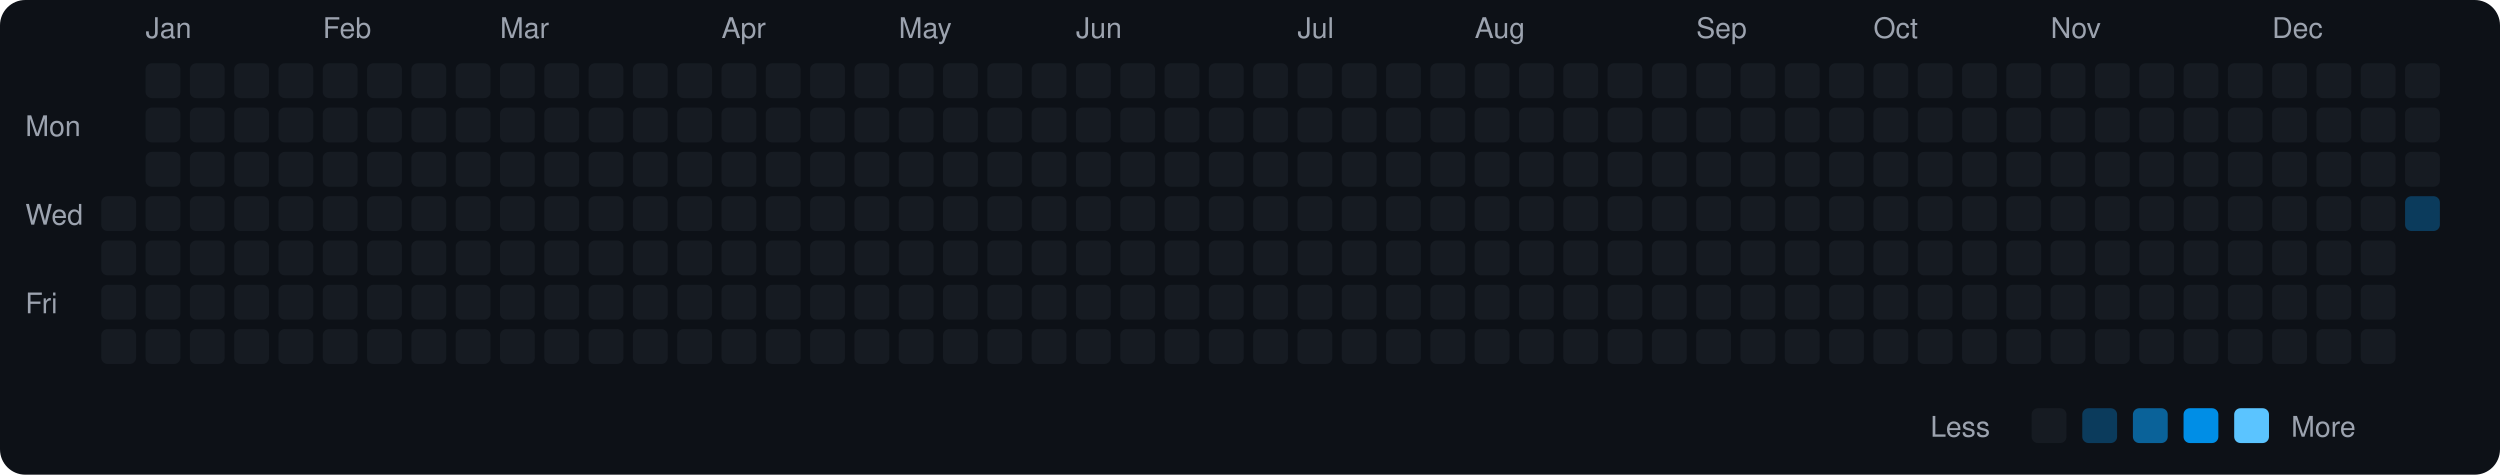
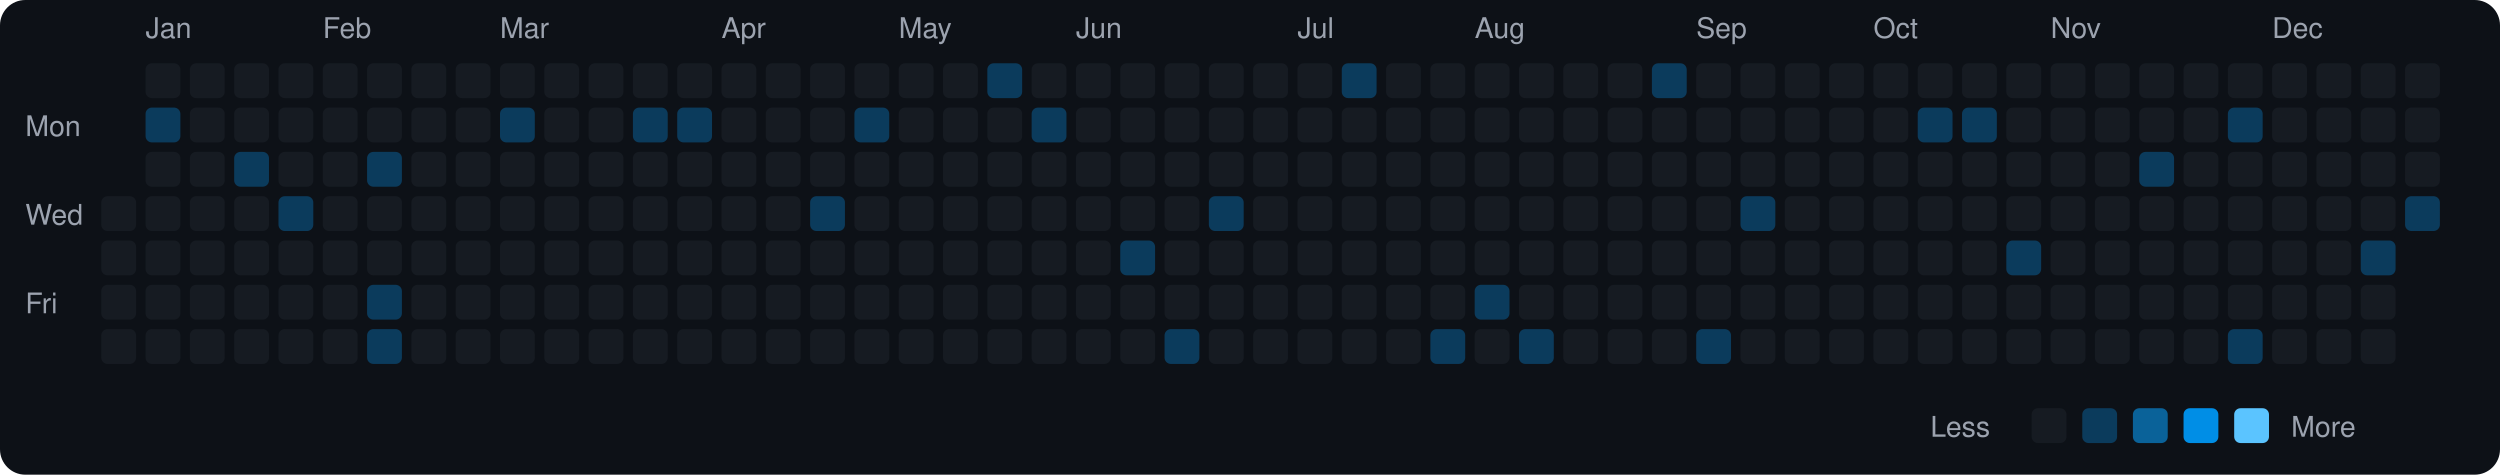
<svg xmlns="http://www.w3.org/2000/svg" viewBox="0 0 790 150" width="790" height="150">
  <rect width="790" height="150" fill="#0d1117" rx="8" ry="8" />
  <text x="8" y="43" fill="#9ca3af" font-size="9" font-family="-apple-system, BlinkMacSystemFont, 'Segoe UI', Helvetica, Arial, sans-serif">Mon</text>
  <text x="8" y="71" fill="#9ca3af" font-size="9" font-family="-apple-system, BlinkMacSystemFont, 'Segoe UI', Helvetica, Arial, sans-serif">Wed</text>
  <text x="8" y="99" fill="#9ca3af" font-size="9" font-family="-apple-system, BlinkMacSystemFont, 'Segoe UI', Helvetica, Arial, sans-serif">Fri</text>
  <rect x="32" y="62" width="11" height="11" rx="2" ry="2" fill="#161b22">
    </rect>
  <rect x="32" y="76" width="11" height="11" rx="2" ry="2" fill="#161b22">
    </rect>
  <rect x="32" y="90" width="11" height="11" rx="2" ry="2" fill="#161b22">
    </rect>
  <rect x="32" y="104" width="11" height="11" rx="2" ry="2" fill="#161b22">
    </rect>
  <text x="46" y="12" fill="#9ca3af" font-size="9" font-family="-apple-system, BlinkMacSystemFont, 'Segoe UI', Helvetica, Arial, sans-serif">Jan</text>
  <rect x="46" y="20" width="11" height="11" rx="2" ry="2" fill="#161b22">
    </rect>
-   <rect x="46" y="34" width="11" height="11" rx="2" ry="2" fill="#161b22">
+   <rect x="46" y="34" width="11" height="11" rx="2" ry="2" fill="#0b3b5c">
    </rect>
  <rect x="46" y="48" width="11" height="11" rx="2" ry="2" fill="#161b22">
    </rect>
  <rect x="46" y="62" width="11" height="11" rx="2" ry="2" fill="#161b22">
    </rect>
  <rect x="46" y="76" width="11" height="11" rx="2" ry="2" fill="#161b22">
    </rect>
  <rect x="46" y="90" width="11" height="11" rx="2" ry="2" fill="#161b22">
    </rect>
  <rect x="46" y="104" width="11" height="11" rx="2" ry="2" fill="#161b22">
    </rect>
  <rect x="60" y="20" width="11" height="11" rx="2" ry="2" fill="#161b22">
    </rect>
  <rect x="60" y="34" width="11" height="11" rx="2" ry="2" fill="#161b22">
    </rect>
  <rect x="60" y="48" width="11" height="11" rx="2" ry="2" fill="#161b22">
    </rect>
  <rect x="60" y="62" width="11" height="11" rx="2" ry="2" fill="#161b22">
    </rect>
  <rect x="60" y="76" width="11" height="11" rx="2" ry="2" fill="#161b22">
    </rect>
  <rect x="60" y="90" width="11" height="11" rx="2" ry="2" fill="#161b22">
    </rect>
  <rect x="60" y="104" width="11" height="11" rx="2" ry="2" fill="#161b22">
    </rect>
  <rect x="74" y="20" width="11" height="11" rx="2" ry="2" fill="#161b22">
    </rect>
  <rect x="74" y="34" width="11" height="11" rx="2" ry="2" fill="#161b22">
    </rect>
-   <rect x="74" y="48" width="11" height="11" rx="2" ry="2" fill="#161b22">
+   <rect x="74" y="48" width="11" height="11" rx="2" ry="2" fill="#0b3b5c">
    </rect>
  <rect x="74" y="62" width="11" height="11" rx="2" ry="2" fill="#161b22">
    </rect>
  <rect x="74" y="76" width="11" height="11" rx="2" ry="2" fill="#161b22">
    </rect>
  <rect x="74" y="90" width="11" height="11" rx="2" ry="2" fill="#161b22">
    </rect>
  <rect x="74" y="104" width="11" height="11" rx="2" ry="2" fill="#161b22">
    </rect>
  <rect x="88" y="20" width="11" height="11" rx="2" ry="2" fill="#161b22">
    </rect>
  <rect x="88" y="34" width="11" height="11" rx="2" ry="2" fill="#161b22">
    </rect>
  <rect x="88" y="48" width="11" height="11" rx="2" ry="2" fill="#161b22">
    </rect>
-   <rect x="88" y="62" width="11" height="11" rx="2" ry="2" fill="#161b22">
+   <rect x="88" y="62" width="11" height="11" rx="2" ry="2" fill="#0b3b5c">
    </rect>
  <rect x="88" y="76" width="11" height="11" rx="2" ry="2" fill="#161b22">
    </rect>
  <rect x="88" y="90" width="11" height="11" rx="2" ry="2" fill="#161b22">
    </rect>
  <rect x="88" y="104" width="11" height="11" rx="2" ry="2" fill="#161b22">
    </rect>
  <text x="102" y="12" fill="#9ca3af" font-size="9" font-family="-apple-system, BlinkMacSystemFont, 'Segoe UI', Helvetica, Arial, sans-serif">Feb</text>
  <rect x="102" y="20" width="11" height="11" rx="2" ry="2" fill="#161b22">
    </rect>
  <rect x="102" y="34" width="11" height="11" rx="2" ry="2" fill="#161b22">
    </rect>
  <rect x="102" y="48" width="11" height="11" rx="2" ry="2" fill="#161b22">
    </rect>
  <rect x="102" y="62" width="11" height="11" rx="2" ry="2" fill="#161b22">
    </rect>
  <rect x="102" y="76" width="11" height="11" rx="2" ry="2" fill="#161b22">
    </rect>
  <rect x="102" y="90" width="11" height="11" rx="2" ry="2" fill="#161b22">
    </rect>
  <rect x="102" y="104" width="11" height="11" rx="2" ry="2" fill="#161b22">
    </rect>
  <rect x="116" y="20" width="11" height="11" rx="2" ry="2" fill="#161b22">
    </rect>
  <rect x="116" y="34" width="11" height="11" rx="2" ry="2" fill="#161b22">
    </rect>
-   <rect x="116" y="48" width="11" height="11" rx="2" ry="2" fill="#161b22">
+   <rect x="116" y="48" width="11" height="11" rx="2" ry="2" fill="#0b3b5c">
    </rect>
  <rect x="116" y="62" width="11" height="11" rx="2" ry="2" fill="#161b22">
    </rect>
  <rect x="116" y="76" width="11" height="11" rx="2" ry="2" fill="#161b22">
    </rect>
-   <rect x="116" y="90" width="11" height="11" rx="2" ry="2" fill="#161b22">
-     </rect>
-   <rect x="116" y="104" width="11" height="11" rx="2" ry="2" fill="#161b22">
+   <rect x="116" y="90" width="11" height="11" rx="2" ry="2" fill="#0b3b5c">
+     </rect>
+   <rect x="116" y="104" width="11" height="11" rx="2" ry="2" fill="#0b3b5c">
    </rect>
  <rect x="130" y="20" width="11" height="11" rx="2" ry="2" fill="#161b22">
    </rect>
  <rect x="130" y="34" width="11" height="11" rx="2" ry="2" fill="#161b22">
    </rect>
  <rect x="130" y="48" width="11" height="11" rx="2" ry="2" fill="#161b22">
    </rect>
  <rect x="130" y="62" width="11" height="11" rx="2" ry="2" fill="#161b22">
    </rect>
  <rect x="130" y="76" width="11" height="11" rx="2" ry="2" fill="#161b22">
    </rect>
  <rect x="130" y="90" width="11" height="11" rx="2" ry="2" fill="#161b22">
    </rect>
  <rect x="130" y="104" width="11" height="11" rx="2" ry="2" fill="#161b22">
    </rect>
  <rect x="144" y="20" width="11" height="11" rx="2" ry="2" fill="#161b22">
    </rect>
  <rect x="144" y="34" width="11" height="11" rx="2" ry="2" fill="#161b22">
    </rect>
  <rect x="144" y="48" width="11" height="11" rx="2" ry="2" fill="#161b22">
    </rect>
  <rect x="144" y="62" width="11" height="11" rx="2" ry="2" fill="#161b22">
    </rect>
  <rect x="144" y="76" width="11" height="11" rx="2" ry="2" fill="#161b22">
    </rect>
  <rect x="144" y="90" width="11" height="11" rx="2" ry="2" fill="#161b22">
    </rect>
  <rect x="144" y="104" width="11" height="11" rx="2" ry="2" fill="#161b22">
    </rect>
  <text x="158" y="12" fill="#9ca3af" font-size="9" font-family="-apple-system, BlinkMacSystemFont, 'Segoe UI', Helvetica, Arial, sans-serif">Mar</text>
  <rect x="158" y="20" width="11" height="11" rx="2" ry="2" fill="#161b22">
    </rect>
-   <rect x="158" y="34" width="11" height="11" rx="2" ry="2" fill="#161b22">
+   <rect x="158" y="34" width="11" height="11" rx="2" ry="2" fill="#0b3b5c">
    </rect>
  <rect x="158" y="48" width="11" height="11" rx="2" ry="2" fill="#161b22">
    </rect>
  <rect x="158" y="62" width="11" height="11" rx="2" ry="2" fill="#161b22">
    </rect>
  <rect x="158" y="76" width="11" height="11" rx="2" ry="2" fill="#161b22">
    </rect>
  <rect x="158" y="90" width="11" height="11" rx="2" ry="2" fill="#161b22">
    </rect>
  <rect x="158" y="104" width="11" height="11" rx="2" ry="2" fill="#161b22">
    </rect>
  <rect x="172" y="20" width="11" height="11" rx="2" ry="2" fill="#161b22">
    </rect>
  <rect x="172" y="34" width="11" height="11" rx="2" ry="2" fill="#161b22">
    </rect>
  <rect x="172" y="48" width="11" height="11" rx="2" ry="2" fill="#161b22">
    </rect>
  <rect x="172" y="62" width="11" height="11" rx="2" ry="2" fill="#161b22">
    </rect>
  <rect x="172" y="76" width="11" height="11" rx="2" ry="2" fill="#161b22">
    </rect>
  <rect x="172" y="90" width="11" height="11" rx="2" ry="2" fill="#161b22">
    </rect>
  <rect x="172" y="104" width="11" height="11" rx="2" ry="2" fill="#161b22">
    </rect>
  <rect x="186" y="20" width="11" height="11" rx="2" ry="2" fill="#161b22">
    </rect>
  <rect x="186" y="34" width="11" height="11" rx="2" ry="2" fill="#161b22">
    </rect>
  <rect x="186" y="48" width="11" height="11" rx="2" ry="2" fill="#161b22">
    </rect>
  <rect x="186" y="62" width="11" height="11" rx="2" ry="2" fill="#161b22">
    </rect>
  <rect x="186" y="76" width="11" height="11" rx="2" ry="2" fill="#161b22">
    </rect>
  <rect x="186" y="90" width="11" height="11" rx="2" ry="2" fill="#161b22">
    </rect>
  <rect x="186" y="104" width="11" height="11" rx="2" ry="2" fill="#161b22">
    </rect>
  <rect x="200" y="20" width="11" height="11" rx="2" ry="2" fill="#161b22">
    </rect>
-   <rect x="200" y="34" width="11" height="11" rx="2" ry="2" fill="#161b22">
+   <rect x="200" y="34" width="11" height="11" rx="2" ry="2" fill="#0b3b5c">
    </rect>
  <rect x="200" y="48" width="11" height="11" rx="2" ry="2" fill="#161b22">
    </rect>
  <rect x="200" y="62" width="11" height="11" rx="2" ry="2" fill="#161b22">
    </rect>
  <rect x="200" y="76" width="11" height="11" rx="2" ry="2" fill="#161b22">
    </rect>
  <rect x="200" y="90" width="11" height="11" rx="2" ry="2" fill="#161b22">
    </rect>
  <rect x="200" y="104" width="11" height="11" rx="2" ry="2" fill="#161b22">
    </rect>
  <rect x="214" y="20" width="11" height="11" rx="2" ry="2" fill="#161b22">
    </rect>
-   <rect x="214" y="34" width="11" height="11" rx="2" ry="2" fill="#161b22">
+   <rect x="214" y="34" width="11" height="11" rx="2" ry="2" fill="#0b3b5c">
    </rect>
  <rect x="214" y="48" width="11" height="11" rx="2" ry="2" fill="#161b22">
    </rect>
  <rect x="214" y="62" width="11" height="11" rx="2" ry="2" fill="#161b22">
    </rect>
  <rect x="214" y="76" width="11" height="11" rx="2" ry="2" fill="#161b22">
    </rect>
  <rect x="214" y="90" width="11" height="11" rx="2" ry="2" fill="#161b22">
    </rect>
  <rect x="214" y="104" width="11" height="11" rx="2" ry="2" fill="#161b22">
    </rect>
  <text x="228" y="12" fill="#9ca3af" font-size="9" font-family="-apple-system, BlinkMacSystemFont, 'Segoe UI', Helvetica, Arial, sans-serif">Apr</text>
  <rect x="228" y="20" width="11" height="11" rx="2" ry="2" fill="#161b22">
    </rect>
  <rect x="228" y="34" width="11" height="11" rx="2" ry="2" fill="#161b22">
    </rect>
  <rect x="228" y="48" width="11" height="11" rx="2" ry="2" fill="#161b22">
    </rect>
  <rect x="228" y="62" width="11" height="11" rx="2" ry="2" fill="#161b22">
    </rect>
  <rect x="228" y="76" width="11" height="11" rx="2" ry="2" fill="#161b22">
    </rect>
  <rect x="228" y="90" width="11" height="11" rx="2" ry="2" fill="#161b22">
    </rect>
  <rect x="228" y="104" width="11" height="11" rx="2" ry="2" fill="#161b22">
    </rect>
  <rect x="242" y="20" width="11" height="11" rx="2" ry="2" fill="#161b22">
    </rect>
  <rect x="242" y="34" width="11" height="11" rx="2" ry="2" fill="#161b22">
    </rect>
  <rect x="242" y="48" width="11" height="11" rx="2" ry="2" fill="#161b22">
    </rect>
  <rect x="242" y="62" width="11" height="11" rx="2" ry="2" fill="#161b22">
    </rect>
  <rect x="242" y="76" width="11" height="11" rx="2" ry="2" fill="#161b22">
    </rect>
  <rect x="242" y="90" width="11" height="11" rx="2" ry="2" fill="#161b22">
    </rect>
  <rect x="242" y="104" width="11" height="11" rx="2" ry="2" fill="#161b22">
    </rect>
  <rect x="256" y="20" width="11" height="11" rx="2" ry="2" fill="#161b22">
    </rect>
  <rect x="256" y="34" width="11" height="11" rx="2" ry="2" fill="#161b22">
    </rect>
  <rect x="256" y="48" width="11" height="11" rx="2" ry="2" fill="#161b22">
    </rect>
-   <rect x="256" y="62" width="11" height="11" rx="2" ry="2" fill="#161b22">
+   <rect x="256" y="62" width="11" height="11" rx="2" ry="2" fill="#0b3b5c">
    </rect>
  <rect x="256" y="76" width="11" height="11" rx="2" ry="2" fill="#161b22">
    </rect>
  <rect x="256" y="90" width="11" height="11" rx="2" ry="2" fill="#161b22">
    </rect>
  <rect x="256" y="104" width="11" height="11" rx="2" ry="2" fill="#161b22">
    </rect>
  <rect x="270" y="20" width="11" height="11" rx="2" ry="2" fill="#161b22">
    </rect>
-   <rect x="270" y="34" width="11" height="11" rx="2" ry="2" fill="#161b22">
+   <rect x="270" y="34" width="11" height="11" rx="2" ry="2" fill="#0b3b5c">
    </rect>
  <rect x="270" y="48" width="11" height="11" rx="2" ry="2" fill="#161b22">
    </rect>
  <rect x="270" y="62" width="11" height="11" rx="2" ry="2" fill="#161b22">
    </rect>
  <rect x="270" y="76" width="11" height="11" rx="2" ry="2" fill="#161b22">
    </rect>
  <rect x="270" y="90" width="11" height="11" rx="2" ry="2" fill="#161b22">
    </rect>
  <rect x="270" y="104" width="11" height="11" rx="2" ry="2" fill="#161b22">
    </rect>
  <text x="284" y="12" fill="#9ca3af" font-size="9" font-family="-apple-system, BlinkMacSystemFont, 'Segoe UI', Helvetica, Arial, sans-serif">May</text>
  <rect x="284" y="20" width="11" height="11" rx="2" ry="2" fill="#161b22">
    </rect>
  <rect x="284" y="34" width="11" height="11" rx="2" ry="2" fill="#161b22">
    </rect>
  <rect x="284" y="48" width="11" height="11" rx="2" ry="2" fill="#161b22">
    </rect>
  <rect x="284" y="62" width="11" height="11" rx="2" ry="2" fill="#161b22">
    </rect>
  <rect x="284" y="76" width="11" height="11" rx="2" ry="2" fill="#161b22">
    </rect>
  <rect x="284" y="90" width="11" height="11" rx="2" ry="2" fill="#161b22">
    </rect>
  <rect x="284" y="104" width="11" height="11" rx="2" ry="2" fill="#161b22">
    </rect>
  <rect x="298" y="20" width="11" height="11" rx="2" ry="2" fill="#161b22">
    </rect>
  <rect x="298" y="34" width="11" height="11" rx="2" ry="2" fill="#161b22">
    </rect>
  <rect x="298" y="48" width="11" height="11" rx="2" ry="2" fill="#161b22">
    </rect>
  <rect x="298" y="62" width="11" height="11" rx="2" ry="2" fill="#161b22">
    </rect>
  <rect x="298" y="76" width="11" height="11" rx="2" ry="2" fill="#161b22">
    </rect>
  <rect x="298" y="90" width="11" height="11" rx="2" ry="2" fill="#161b22">
    </rect>
  <rect x="298" y="104" width="11" height="11" rx="2" ry="2" fill="#161b22">
    </rect>
-   <rect x="312" y="20" width="11" height="11" rx="2" ry="2" fill="#161b22">
+   <rect x="312" y="20" width="11" height="11" rx="2" ry="2" fill="#0b3b5c">
    </rect>
  <rect x="312" y="34" width="11" height="11" rx="2" ry="2" fill="#161b22">
    </rect>
  <rect x="312" y="48" width="11" height="11" rx="2" ry="2" fill="#161b22">
    </rect>
  <rect x="312" y="62" width="11" height="11" rx="2" ry="2" fill="#161b22">
    </rect>
  <rect x="312" y="76" width="11" height="11" rx="2" ry="2" fill="#161b22">
    </rect>
  <rect x="312" y="90" width="11" height="11" rx="2" ry="2" fill="#161b22">
    </rect>
  <rect x="312" y="104" width="11" height="11" rx="2" ry="2" fill="#161b22">
    </rect>
  <rect x="326" y="20" width="11" height="11" rx="2" ry="2" fill="#161b22">
    </rect>
-   <rect x="326" y="34" width="11" height="11" rx="2" ry="2" fill="#161b22">
+   <rect x="326" y="34" width="11" height="11" rx="2" ry="2" fill="#0b3b5c">
    </rect>
  <rect x="326" y="48" width="11" height="11" rx="2" ry="2" fill="#161b22">
    </rect>
  <rect x="326" y="62" width="11" height="11" rx="2" ry="2" fill="#161b22">
    </rect>
  <rect x="326" y="76" width="11" height="11" rx="2" ry="2" fill="#161b22">
    </rect>
  <rect x="326" y="90" width="11" height="11" rx="2" ry="2" fill="#161b22">
    </rect>
  <rect x="326" y="104" width="11" height="11" rx="2" ry="2" fill="#161b22">
    </rect>
  <text x="340" y="12" fill="#9ca3af" font-size="9" font-family="-apple-system, BlinkMacSystemFont, 'Segoe UI', Helvetica, Arial, sans-serif">Jun</text>
  <rect x="340" y="20" width="11" height="11" rx="2" ry="2" fill="#161b22">
    </rect>
  <rect x="340" y="34" width="11" height="11" rx="2" ry="2" fill="#161b22">
    </rect>
  <rect x="340" y="48" width="11" height="11" rx="2" ry="2" fill="#161b22">
    </rect>
  <rect x="340" y="62" width="11" height="11" rx="2" ry="2" fill="#161b22">
    </rect>
  <rect x="340" y="76" width="11" height="11" rx="2" ry="2" fill="#161b22">
    </rect>
  <rect x="340" y="90" width="11" height="11" rx="2" ry="2" fill="#161b22">
    </rect>
  <rect x="340" y="104" width="11" height="11" rx="2" ry="2" fill="#161b22">
    </rect>
  <rect x="354" y="20" width="11" height="11" rx="2" ry="2" fill="#161b22">
    </rect>
  <rect x="354" y="34" width="11" height="11" rx="2" ry="2" fill="#161b22">
    </rect>
  <rect x="354" y="48" width="11" height="11" rx="2" ry="2" fill="#161b22">
    </rect>
  <rect x="354" y="62" width="11" height="11" rx="2" ry="2" fill="#161b22">
    </rect>
-   <rect x="354" y="76" width="11" height="11" rx="2" ry="2" fill="#161b22">
+   <rect x="354" y="76" width="11" height="11" rx="2" ry="2" fill="#0b3b5c">
    </rect>
  <rect x="354" y="90" width="11" height="11" rx="2" ry="2" fill="#161b22">
    </rect>
  <rect x="354" y="104" width="11" height="11" rx="2" ry="2" fill="#161b22">
    </rect>
  <rect x="368" y="20" width="11" height="11" rx="2" ry="2" fill="#161b22">
    </rect>
  <rect x="368" y="34" width="11" height="11" rx="2" ry="2" fill="#161b22">
    </rect>
  <rect x="368" y="48" width="11" height="11" rx="2" ry="2" fill="#161b22">
    </rect>
  <rect x="368" y="62" width="11" height="11" rx="2" ry="2" fill="#161b22">
    </rect>
  <rect x="368" y="76" width="11" height="11" rx="2" ry="2" fill="#161b22">
    </rect>
  <rect x="368" y="90" width="11" height="11" rx="2" ry="2" fill="#161b22">
    </rect>
-   <rect x="368" y="104" width="11" height="11" rx="2" ry="2" fill="#161b22">
+   <rect x="368" y="104" width="11" height="11" rx="2" ry="2" fill="#0b3b5c">
    </rect>
  <rect x="382" y="20" width="11" height="11" rx="2" ry="2" fill="#161b22">
    </rect>
  <rect x="382" y="34" width="11" height="11" rx="2" ry="2" fill="#161b22">
    </rect>
  <rect x="382" y="48" width="11" height="11" rx="2" ry="2" fill="#161b22">
    </rect>
-   <rect x="382" y="62" width="11" height="11" rx="2" ry="2" fill="#161b22">
+   <rect x="382" y="62" width="11" height="11" rx="2" ry="2" fill="#0b3b5c">
    </rect>
  <rect x="382" y="76" width="11" height="11" rx="2" ry="2" fill="#161b22">
    </rect>
  <rect x="382" y="90" width="11" height="11" rx="2" ry="2" fill="#161b22">
    </rect>
  <rect x="382" y="104" width="11" height="11" rx="2" ry="2" fill="#161b22">
    </rect>
  <rect x="396" y="20" width="11" height="11" rx="2" ry="2" fill="#161b22">
    </rect>
  <rect x="396" y="34" width="11" height="11" rx="2" ry="2" fill="#161b22">
    </rect>
  <rect x="396" y="48" width="11" height="11" rx="2" ry="2" fill="#161b22">
    </rect>
  <rect x="396" y="62" width="11" height="11" rx="2" ry="2" fill="#161b22">
    </rect>
  <rect x="396" y="76" width="11" height="11" rx="2" ry="2" fill="#161b22">
    </rect>
  <rect x="396" y="90" width="11" height="11" rx="2" ry="2" fill="#161b22">
    </rect>
  <rect x="396" y="104" width="11" height="11" rx="2" ry="2" fill="#161b22">
    </rect>
  <text x="410" y="12" fill="#9ca3af" font-size="9" font-family="-apple-system, BlinkMacSystemFont, 'Segoe UI', Helvetica, Arial, sans-serif">Jul</text>
  <rect x="410" y="20" width="11" height="11" rx="2" ry="2" fill="#161b22">
    </rect>
  <rect x="410" y="34" width="11" height="11" rx="2" ry="2" fill="#161b22">
    </rect>
  <rect x="410" y="48" width="11" height="11" rx="2" ry="2" fill="#161b22">
    </rect>
  <rect x="410" y="62" width="11" height="11" rx="2" ry="2" fill="#161b22">
    </rect>
  <rect x="410" y="76" width="11" height="11" rx="2" ry="2" fill="#161b22">
    </rect>
  <rect x="410" y="90" width="11" height="11" rx="2" ry="2" fill="#161b22">
    </rect>
  <rect x="410" y="104" width="11" height="11" rx="2" ry="2" fill="#161b22">
    </rect>
-   <rect x="424" y="20" width="11" height="11" rx="2" ry="2" fill="#161b22">
+   <rect x="424" y="20" width="11" height="11" rx="2" ry="2" fill="#0b3b5c">
    </rect>
  <rect x="424" y="34" width="11" height="11" rx="2" ry="2" fill="#161b22">
    </rect>
  <rect x="424" y="48" width="11" height="11" rx="2" ry="2" fill="#161b22">
    </rect>
  <rect x="424" y="62" width="11" height="11" rx="2" ry="2" fill="#161b22">
    </rect>
  <rect x="424" y="76" width="11" height="11" rx="2" ry="2" fill="#161b22">
    </rect>
  <rect x="424" y="90" width="11" height="11" rx="2" ry="2" fill="#161b22">
    </rect>
  <rect x="424" y="104" width="11" height="11" rx="2" ry="2" fill="#161b22">
    </rect>
  <rect x="438" y="20" width="11" height="11" rx="2" ry="2" fill="#161b22">
    </rect>
  <rect x="438" y="34" width="11" height="11" rx="2" ry="2" fill="#161b22">
    </rect>
  <rect x="438" y="48" width="11" height="11" rx="2" ry="2" fill="#161b22">
    </rect>
  <rect x="438" y="62" width="11" height="11" rx="2" ry="2" fill="#161b22">
    </rect>
  <rect x="438" y="76" width="11" height="11" rx="2" ry="2" fill="#161b22">
    </rect>
  <rect x="438" y="90" width="11" height="11" rx="2" ry="2" fill="#161b22">
    </rect>
  <rect x="438" y="104" width="11" height="11" rx="2" ry="2" fill="#161b22">
    </rect>
  <rect x="452" y="20" width="11" height="11" rx="2" ry="2" fill="#161b22">
    </rect>
  <rect x="452" y="34" width="11" height="11" rx="2" ry="2" fill="#161b22">
    </rect>
  <rect x="452" y="48" width="11" height="11" rx="2" ry="2" fill="#161b22">
    </rect>
  <rect x="452" y="62" width="11" height="11" rx="2" ry="2" fill="#161b22">
    </rect>
  <rect x="452" y="76" width="11" height="11" rx="2" ry="2" fill="#161b22">
    </rect>
  <rect x="452" y="90" width="11" height="11" rx="2" ry="2" fill="#161b22">
    </rect>
-   <rect x="452" y="104" width="11" height="11" rx="2" ry="2" fill="#161b22">
+   <rect x="452" y="104" width="11" height="11" rx="2" ry="2" fill="#0b3b5c">
    </rect>
  <text x="466" y="12" fill="#9ca3af" font-size="9" font-family="-apple-system, BlinkMacSystemFont, 'Segoe UI', Helvetica, Arial, sans-serif">Aug</text>
  <rect x="466" y="20" width="11" height="11" rx="2" ry="2" fill="#161b22">
    </rect>
  <rect x="466" y="34" width="11" height="11" rx="2" ry="2" fill="#161b22">
    </rect>
  <rect x="466" y="48" width="11" height="11" rx="2" ry="2" fill="#161b22">
    </rect>
  <rect x="466" y="62" width="11" height="11" rx="2" ry="2" fill="#161b22">
    </rect>
  <rect x="466" y="76" width="11" height="11" rx="2" ry="2" fill="#161b22">
    </rect>
-   <rect x="466" y="90" width="11" height="11" rx="2" ry="2" fill="#161b22">
+   <rect x="466" y="90" width="11" height="11" rx="2" ry="2" fill="#0b3b5c">
    </rect>
  <rect x="466" y="104" width="11" height="11" rx="2" ry="2" fill="#161b22">
    </rect>
  <rect x="480" y="20" width="11" height="11" rx="2" ry="2" fill="#161b22">
    </rect>
  <rect x="480" y="34" width="11" height="11" rx="2" ry="2" fill="#161b22">
    </rect>
  <rect x="480" y="48" width="11" height="11" rx="2" ry="2" fill="#161b22">
    </rect>
  <rect x="480" y="62" width="11" height="11" rx="2" ry="2" fill="#161b22">
    </rect>
  <rect x="480" y="76" width="11" height="11" rx="2" ry="2" fill="#161b22">
    </rect>
  <rect x="480" y="90" width="11" height="11" rx="2" ry="2" fill="#161b22">
    </rect>
-   <rect x="480" y="104" width="11" height="11" rx="2" ry="2" fill="#161b22">
+   <rect x="480" y="104" width="11" height="11" rx="2" ry="2" fill="#0b3b5c">
    </rect>
  <rect x="494" y="20" width="11" height="11" rx="2" ry="2" fill="#161b22">
    </rect>
  <rect x="494" y="34" width="11" height="11" rx="2" ry="2" fill="#161b22">
    </rect>
  <rect x="494" y="48" width="11" height="11" rx="2" ry="2" fill="#161b22">
    </rect>
  <rect x="494" y="62" width="11" height="11" rx="2" ry="2" fill="#161b22">
    </rect>
  <rect x="494" y="76" width="11" height="11" rx="2" ry="2" fill="#161b22">
    </rect>
  <rect x="494" y="90" width="11" height="11" rx="2" ry="2" fill="#161b22">
    </rect>
  <rect x="494" y="104" width="11" height="11" rx="2" ry="2" fill="#161b22">
    </rect>
  <rect x="508" y="20" width="11" height="11" rx="2" ry="2" fill="#161b22">
    </rect>
  <rect x="508" y="34" width="11" height="11" rx="2" ry="2" fill="#161b22">
    </rect>
  <rect x="508" y="48" width="11" height="11" rx="2" ry="2" fill="#161b22">
    </rect>
  <rect x="508" y="62" width="11" height="11" rx="2" ry="2" fill="#161b22">
    </rect>
  <rect x="508" y="76" width="11" height="11" rx="2" ry="2" fill="#161b22">
    </rect>
  <rect x="508" y="90" width="11" height="11" rx="2" ry="2" fill="#161b22">
    </rect>
  <rect x="508" y="104" width="11" height="11" rx="2" ry="2" fill="#161b22">
    </rect>
-   <rect x="522" y="20" width="11" height="11" rx="2" ry="2" fill="#161b22">
+   <rect x="522" y="20" width="11" height="11" rx="2" ry="2" fill="#0b3b5c">
    </rect>
  <rect x="522" y="34" width="11" height="11" rx="2" ry="2" fill="#161b22">
    </rect>
  <rect x="522" y="48" width="11" height="11" rx="2" ry="2" fill="#161b22">
    </rect>
  <rect x="522" y="62" width="11" height="11" rx="2" ry="2" fill="#161b22">
    </rect>
  <rect x="522" y="76" width="11" height="11" rx="2" ry="2" fill="#161b22">
    </rect>
  <rect x="522" y="90" width="11" height="11" rx="2" ry="2" fill="#161b22">
    </rect>
  <rect x="522" y="104" width="11" height="11" rx="2" ry="2" fill="#161b22">
    </rect>
  <text x="536" y="12" fill="#9ca3af" font-size="9" font-family="-apple-system, BlinkMacSystemFont, 'Segoe UI', Helvetica, Arial, sans-serif">Sep</text>
  <rect x="536" y="20" width="11" height="11" rx="2" ry="2" fill="#161b22">
    </rect>
  <rect x="536" y="34" width="11" height="11" rx="2" ry="2" fill="#161b22">
    </rect>
  <rect x="536" y="48" width="11" height="11" rx="2" ry="2" fill="#161b22">
    </rect>
  <rect x="536" y="62" width="11" height="11" rx="2" ry="2" fill="#161b22">
    </rect>
  <rect x="536" y="76" width="11" height="11" rx="2" ry="2" fill="#161b22">
    </rect>
  <rect x="536" y="90" width="11" height="11" rx="2" ry="2" fill="#161b22">
    </rect>
-   <rect x="536" y="104" width="11" height="11" rx="2" ry="2" fill="#161b22">
+   <rect x="536" y="104" width="11" height="11" rx="2" ry="2" fill="#0b3b5c">
    </rect>
  <rect x="550" y="20" width="11" height="11" rx="2" ry="2" fill="#161b22">
    </rect>
  <rect x="550" y="34" width="11" height="11" rx="2" ry="2" fill="#161b22">
    </rect>
  <rect x="550" y="48" width="11" height="11" rx="2" ry="2" fill="#161b22">
    </rect>
-   <rect x="550" y="62" width="11" height="11" rx="2" ry="2" fill="#161b22">
+   <rect x="550" y="62" width="11" height="11" rx="2" ry="2" fill="#0b3b5c">
    </rect>
  <rect x="550" y="76" width="11" height="11" rx="2" ry="2" fill="#161b22">
    </rect>
  <rect x="550" y="90" width="11" height="11" rx="2" ry="2" fill="#161b22">
    </rect>
  <rect x="550" y="104" width="11" height="11" rx="2" ry="2" fill="#161b22">
    </rect>
  <rect x="564" y="20" width="11" height="11" rx="2" ry="2" fill="#161b22">
    </rect>
  <rect x="564" y="34" width="11" height="11" rx="2" ry="2" fill="#161b22">
    </rect>
  <rect x="564" y="48" width="11" height="11" rx="2" ry="2" fill="#161b22">
    </rect>
  <rect x="564" y="62" width="11" height="11" rx="2" ry="2" fill="#161b22">
    </rect>
  <rect x="564" y="76" width="11" height="11" rx="2" ry="2" fill="#161b22">
    </rect>
  <rect x="564" y="90" width="11" height="11" rx="2" ry="2" fill="#161b22">
    </rect>
  <rect x="564" y="104" width="11" height="11" rx="2" ry="2" fill="#161b22">
    </rect>
  <rect x="578" y="20" width="11" height="11" rx="2" ry="2" fill="#161b22">
    </rect>
  <rect x="578" y="34" width="11" height="11" rx="2" ry="2" fill="#161b22">
    </rect>
  <rect x="578" y="48" width="11" height="11" rx="2" ry="2" fill="#161b22">
    </rect>
  <rect x="578" y="62" width="11" height="11" rx="2" ry="2" fill="#161b22">
    </rect>
  <rect x="578" y="76" width="11" height="11" rx="2" ry="2" fill="#161b22">
    </rect>
  <rect x="578" y="90" width="11" height="11" rx="2" ry="2" fill="#161b22">
    </rect>
  <rect x="578" y="104" width="11" height="11" rx="2" ry="2" fill="#161b22">
    </rect>
  <text x="592" y="12" fill="#9ca3af" font-size="9" font-family="-apple-system, BlinkMacSystemFont, 'Segoe UI', Helvetica, Arial, sans-serif">Oct</text>
  <rect x="592" y="20" width="11" height="11" rx="2" ry="2" fill="#161b22">
    </rect>
  <rect x="592" y="34" width="11" height="11" rx="2" ry="2" fill="#161b22">
    </rect>
  <rect x="592" y="48" width="11" height="11" rx="2" ry="2" fill="#161b22">
    </rect>
  <rect x="592" y="62" width="11" height="11" rx="2" ry="2" fill="#161b22">
    </rect>
  <rect x="592" y="76" width="11" height="11" rx="2" ry="2" fill="#161b22">
    </rect>
  <rect x="592" y="90" width="11" height="11" rx="2" ry="2" fill="#161b22">
    </rect>
  <rect x="592" y="104" width="11" height="11" rx="2" ry="2" fill="#161b22">
    </rect>
  <rect x="606" y="20" width="11" height="11" rx="2" ry="2" fill="#161b22">
    </rect>
-   <rect x="606" y="34" width="11" height="11" rx="2" ry="2" fill="#161b22">
+   <rect x="606" y="34" width="11" height="11" rx="2" ry="2" fill="#0b3b5c">
    </rect>
  <rect x="606" y="48" width="11" height="11" rx="2" ry="2" fill="#161b22">
    </rect>
  <rect x="606" y="62" width="11" height="11" rx="2" ry="2" fill="#161b22">
    </rect>
  <rect x="606" y="76" width="11" height="11" rx="2" ry="2" fill="#161b22">
    </rect>
  <rect x="606" y="90" width="11" height="11" rx="2" ry="2" fill="#161b22">
    </rect>
  <rect x="606" y="104" width="11" height="11" rx="2" ry="2" fill="#161b22">
    </rect>
  <rect x="620" y="20" width="11" height="11" rx="2" ry="2" fill="#161b22">
    </rect>
-   <rect x="620" y="34" width="11" height="11" rx="2" ry="2" fill="#161b22">
+   <rect x="620" y="34" width="11" height="11" rx="2" ry="2" fill="#0b3b5c">
    </rect>
  <rect x="620" y="48" width="11" height="11" rx="2" ry="2" fill="#161b22">
    </rect>
  <rect x="620" y="62" width="11" height="11" rx="2" ry="2" fill="#161b22">
    </rect>
  <rect x="620" y="76" width="11" height="11" rx="2" ry="2" fill="#161b22">
    </rect>
  <rect x="620" y="90" width="11" height="11" rx="2" ry="2" fill="#161b22">
    </rect>
  <rect x="620" y="104" width="11" height="11" rx="2" ry="2" fill="#161b22">
    </rect>
  <rect x="634" y="20" width="11" height="11" rx="2" ry="2" fill="#161b22">
    </rect>
  <rect x="634" y="34" width="11" height="11" rx="2" ry="2" fill="#161b22">
    </rect>
  <rect x="634" y="48" width="11" height="11" rx="2" ry="2" fill="#161b22">
    </rect>
  <rect x="634" y="62" width="11" height="11" rx="2" ry="2" fill="#161b22">
    </rect>
-   <rect x="634" y="76" width="11" height="11" rx="2" ry="2" fill="#161b22">
+   <rect x="634" y="76" width="11" height="11" rx="2" ry="2" fill="#0b3b5c">
    </rect>
  <rect x="634" y="90" width="11" height="11" rx="2" ry="2" fill="#161b22">
    </rect>
  <rect x="634" y="104" width="11" height="11" rx="2" ry="2" fill="#161b22">
    </rect>
  <text x="648" y="12" fill="#9ca3af" font-size="9" font-family="-apple-system, BlinkMacSystemFont, 'Segoe UI', Helvetica, Arial, sans-serif">Nov</text>
  <rect x="648" y="20" width="11" height="11" rx="2" ry="2" fill="#161b22">
    </rect>
  <rect x="648" y="34" width="11" height="11" rx="2" ry="2" fill="#161b22">
    </rect>
  <rect x="648" y="48" width="11" height="11" rx="2" ry="2" fill="#161b22">
    </rect>
  <rect x="648" y="62" width="11" height="11" rx="2" ry="2" fill="#161b22">
    </rect>
  <rect x="648" y="76" width="11" height="11" rx="2" ry="2" fill="#161b22">
    </rect>
  <rect x="648" y="90" width="11" height="11" rx="2" ry="2" fill="#161b22">
    </rect>
  <rect x="648" y="104" width="11" height="11" rx="2" ry="2" fill="#161b22">
    </rect>
  <rect x="662" y="20" width="11" height="11" rx="2" ry="2" fill="#161b22">
    </rect>
  <rect x="662" y="34" width="11" height="11" rx="2" ry="2" fill="#161b22">
    </rect>
  <rect x="662" y="48" width="11" height="11" rx="2" ry="2" fill="#161b22">
    </rect>
  <rect x="662" y="62" width="11" height="11" rx="2" ry="2" fill="#161b22">
    </rect>
  <rect x="662" y="76" width="11" height="11" rx="2" ry="2" fill="#161b22">
    </rect>
  <rect x="662" y="90" width="11" height="11" rx="2" ry="2" fill="#161b22">
    </rect>
  <rect x="662" y="104" width="11" height="11" rx="2" ry="2" fill="#161b22">
    </rect>
  <rect x="676" y="20" width="11" height="11" rx="2" ry="2" fill="#161b22">
    </rect>
  <rect x="676" y="34" width="11" height="11" rx="2" ry="2" fill="#161b22">
    </rect>
-   <rect x="676" y="48" width="11" height="11" rx="2" ry="2" fill="#161b22">
+   <rect x="676" y="48" width="11" height="11" rx="2" ry="2" fill="#0b3b5c">
    </rect>
  <rect x="676" y="62" width="11" height="11" rx="2" ry="2" fill="#161b22">
    </rect>
  <rect x="676" y="76" width="11" height="11" rx="2" ry="2" fill="#161b22">
    </rect>
  <rect x="676" y="90" width="11" height="11" rx="2" ry="2" fill="#161b22">
    </rect>
  <rect x="676" y="104" width="11" height="11" rx="2" ry="2" fill="#161b22">
    </rect>
  <rect x="690" y="20" width="11" height="11" rx="2" ry="2" fill="#161b22">
    </rect>
  <rect x="690" y="34" width="11" height="11" rx="2" ry="2" fill="#161b22">
    </rect>
  <rect x="690" y="48" width="11" height="11" rx="2" ry="2" fill="#161b22">
    </rect>
  <rect x="690" y="62" width="11" height="11" rx="2" ry="2" fill="#161b22">
    </rect>
  <rect x="690" y="76" width="11" height="11" rx="2" ry="2" fill="#161b22">
    </rect>
  <rect x="690" y="90" width="11" height="11" rx="2" ry="2" fill="#161b22">
    </rect>
  <rect x="690" y="104" width="11" height="11" rx="2" ry="2" fill="#161b22">
    </rect>
  <rect x="704" y="20" width="11" height="11" rx="2" ry="2" fill="#161b22">
    </rect>
-   <rect x="704" y="34" width="11" height="11" rx="2" ry="2" fill="#161b22">
+   <rect x="704" y="34" width="11" height="11" rx="2" ry="2" fill="#0b3b5c">
    </rect>
  <rect x="704" y="48" width="11" height="11" rx="2" ry="2" fill="#161b22">
    </rect>
  <rect x="704" y="62" width="11" height="11" rx="2" ry="2" fill="#161b22">
    </rect>
  <rect x="704" y="76" width="11" height="11" rx="2" ry="2" fill="#161b22">
    </rect>
  <rect x="704" y="90" width="11" height="11" rx="2" ry="2" fill="#161b22">
    </rect>
-   <rect x="704" y="104" width="11" height="11" rx="2" ry="2" fill="#161b22">
+   <rect x="704" y="104" width="11" height="11" rx="2" ry="2" fill="#0b3b5c">
    </rect>
  <text x="718" y="12" fill="#9ca3af" font-size="9" font-family="-apple-system, BlinkMacSystemFont, 'Segoe UI', Helvetica, Arial, sans-serif">Dec</text>
  <rect x="718" y="20" width="11" height="11" rx="2" ry="2" fill="#161b22">
    </rect>
  <rect x="718" y="34" width="11" height="11" rx="2" ry="2" fill="#161b22">
    </rect>
  <rect x="718" y="48" width="11" height="11" rx="2" ry="2" fill="#161b22">
    </rect>
  <rect x="718" y="62" width="11" height="11" rx="2" ry="2" fill="#161b22">
    </rect>
  <rect x="718" y="76" width="11" height="11" rx="2" ry="2" fill="#161b22">
    </rect>
  <rect x="718" y="90" width="11" height="11" rx="2" ry="2" fill="#161b22">
    </rect>
  <rect x="718" y="104" width="11" height="11" rx="2" ry="2" fill="#161b22">
    </rect>
  <rect x="732" y="20" width="11" height="11" rx="2" ry="2" fill="#161b22">
    </rect>
  <rect x="732" y="34" width="11" height="11" rx="2" ry="2" fill="#161b22">
    </rect>
  <rect x="732" y="48" width="11" height="11" rx="2" ry="2" fill="#161b22">
    </rect>
  <rect x="732" y="62" width="11" height="11" rx="2" ry="2" fill="#161b22">
    </rect>
  <rect x="732" y="76" width="11" height="11" rx="2" ry="2" fill="#161b22">
    </rect>
  <rect x="732" y="90" width="11" height="11" rx="2" ry="2" fill="#161b22">
    </rect>
  <rect x="732" y="104" width="11" height="11" rx="2" ry="2" fill="#161b22">
    </rect>
  <rect x="746" y="20" width="11" height="11" rx="2" ry="2" fill="#161b22">
    </rect>
  <rect x="746" y="34" width="11" height="11" rx="2" ry="2" fill="#161b22">
    </rect>
  <rect x="746" y="48" width="11" height="11" rx="2" ry="2" fill="#161b22">
    </rect>
  <rect x="746" y="62" width="11" height="11" rx="2" ry="2" fill="#161b22">
    </rect>
-   <rect x="746" y="76" width="11" height="11" rx="2" ry="2" fill="#161b22">
+   <rect x="746" y="76" width="11" height="11" rx="2" ry="2" fill="#0b3b5c">
    </rect>
  <rect x="746" y="90" width="11" height="11" rx="2" ry="2" fill="#161b22">
    </rect>
  <rect x="746" y="104" width="11" height="11" rx="2" ry="2" fill="#161b22">
    </rect>
  <rect x="760" y="20" width="11" height="11" rx="2" ry="2" fill="#161b22">
    </rect>
  <rect x="760" y="34" width="11" height="11" rx="2" ry="2" fill="#161b22">
    </rect>
  <rect x="760" y="48" width="11" height="11" rx="2" ry="2" fill="#161b22">
    </rect>
  <rect x="760" y="62" width="11" height="11" rx="2" ry="2" fill="#0b3b5c">
    </rect>
  <text x="610" y="138" fill="#9ca3af" font-size="9" font-family="-apple-system, BlinkMacSystemFont, 'Segoe UI', Helvetica, Arial, sans-serif">Less</text>
  <rect x="642" y="129" width="11" height="11" rx="2" ry="2" fill="#161b22" />
  <rect x="658" y="129" width="11" height="11" rx="2" ry="2" fill="#0b3b5c" />
  <rect x="674" y="129" width="11" height="11" rx="2" ry="2" fill="#0a6299" />
  <rect x="690" y="129" width="11" height="11" rx="2" ry="2" fill="#008ee6" />
  <rect x="706" y="129" width="11" height="11" rx="2" ry="2" fill="#5bc4ff" />
  <text x="724" y="138" fill="#9ca3af" font-size="9" font-family="-apple-system, BlinkMacSystemFont, 'Segoe UI', Helvetica, Arial, sans-serif">More</text>
</svg>
